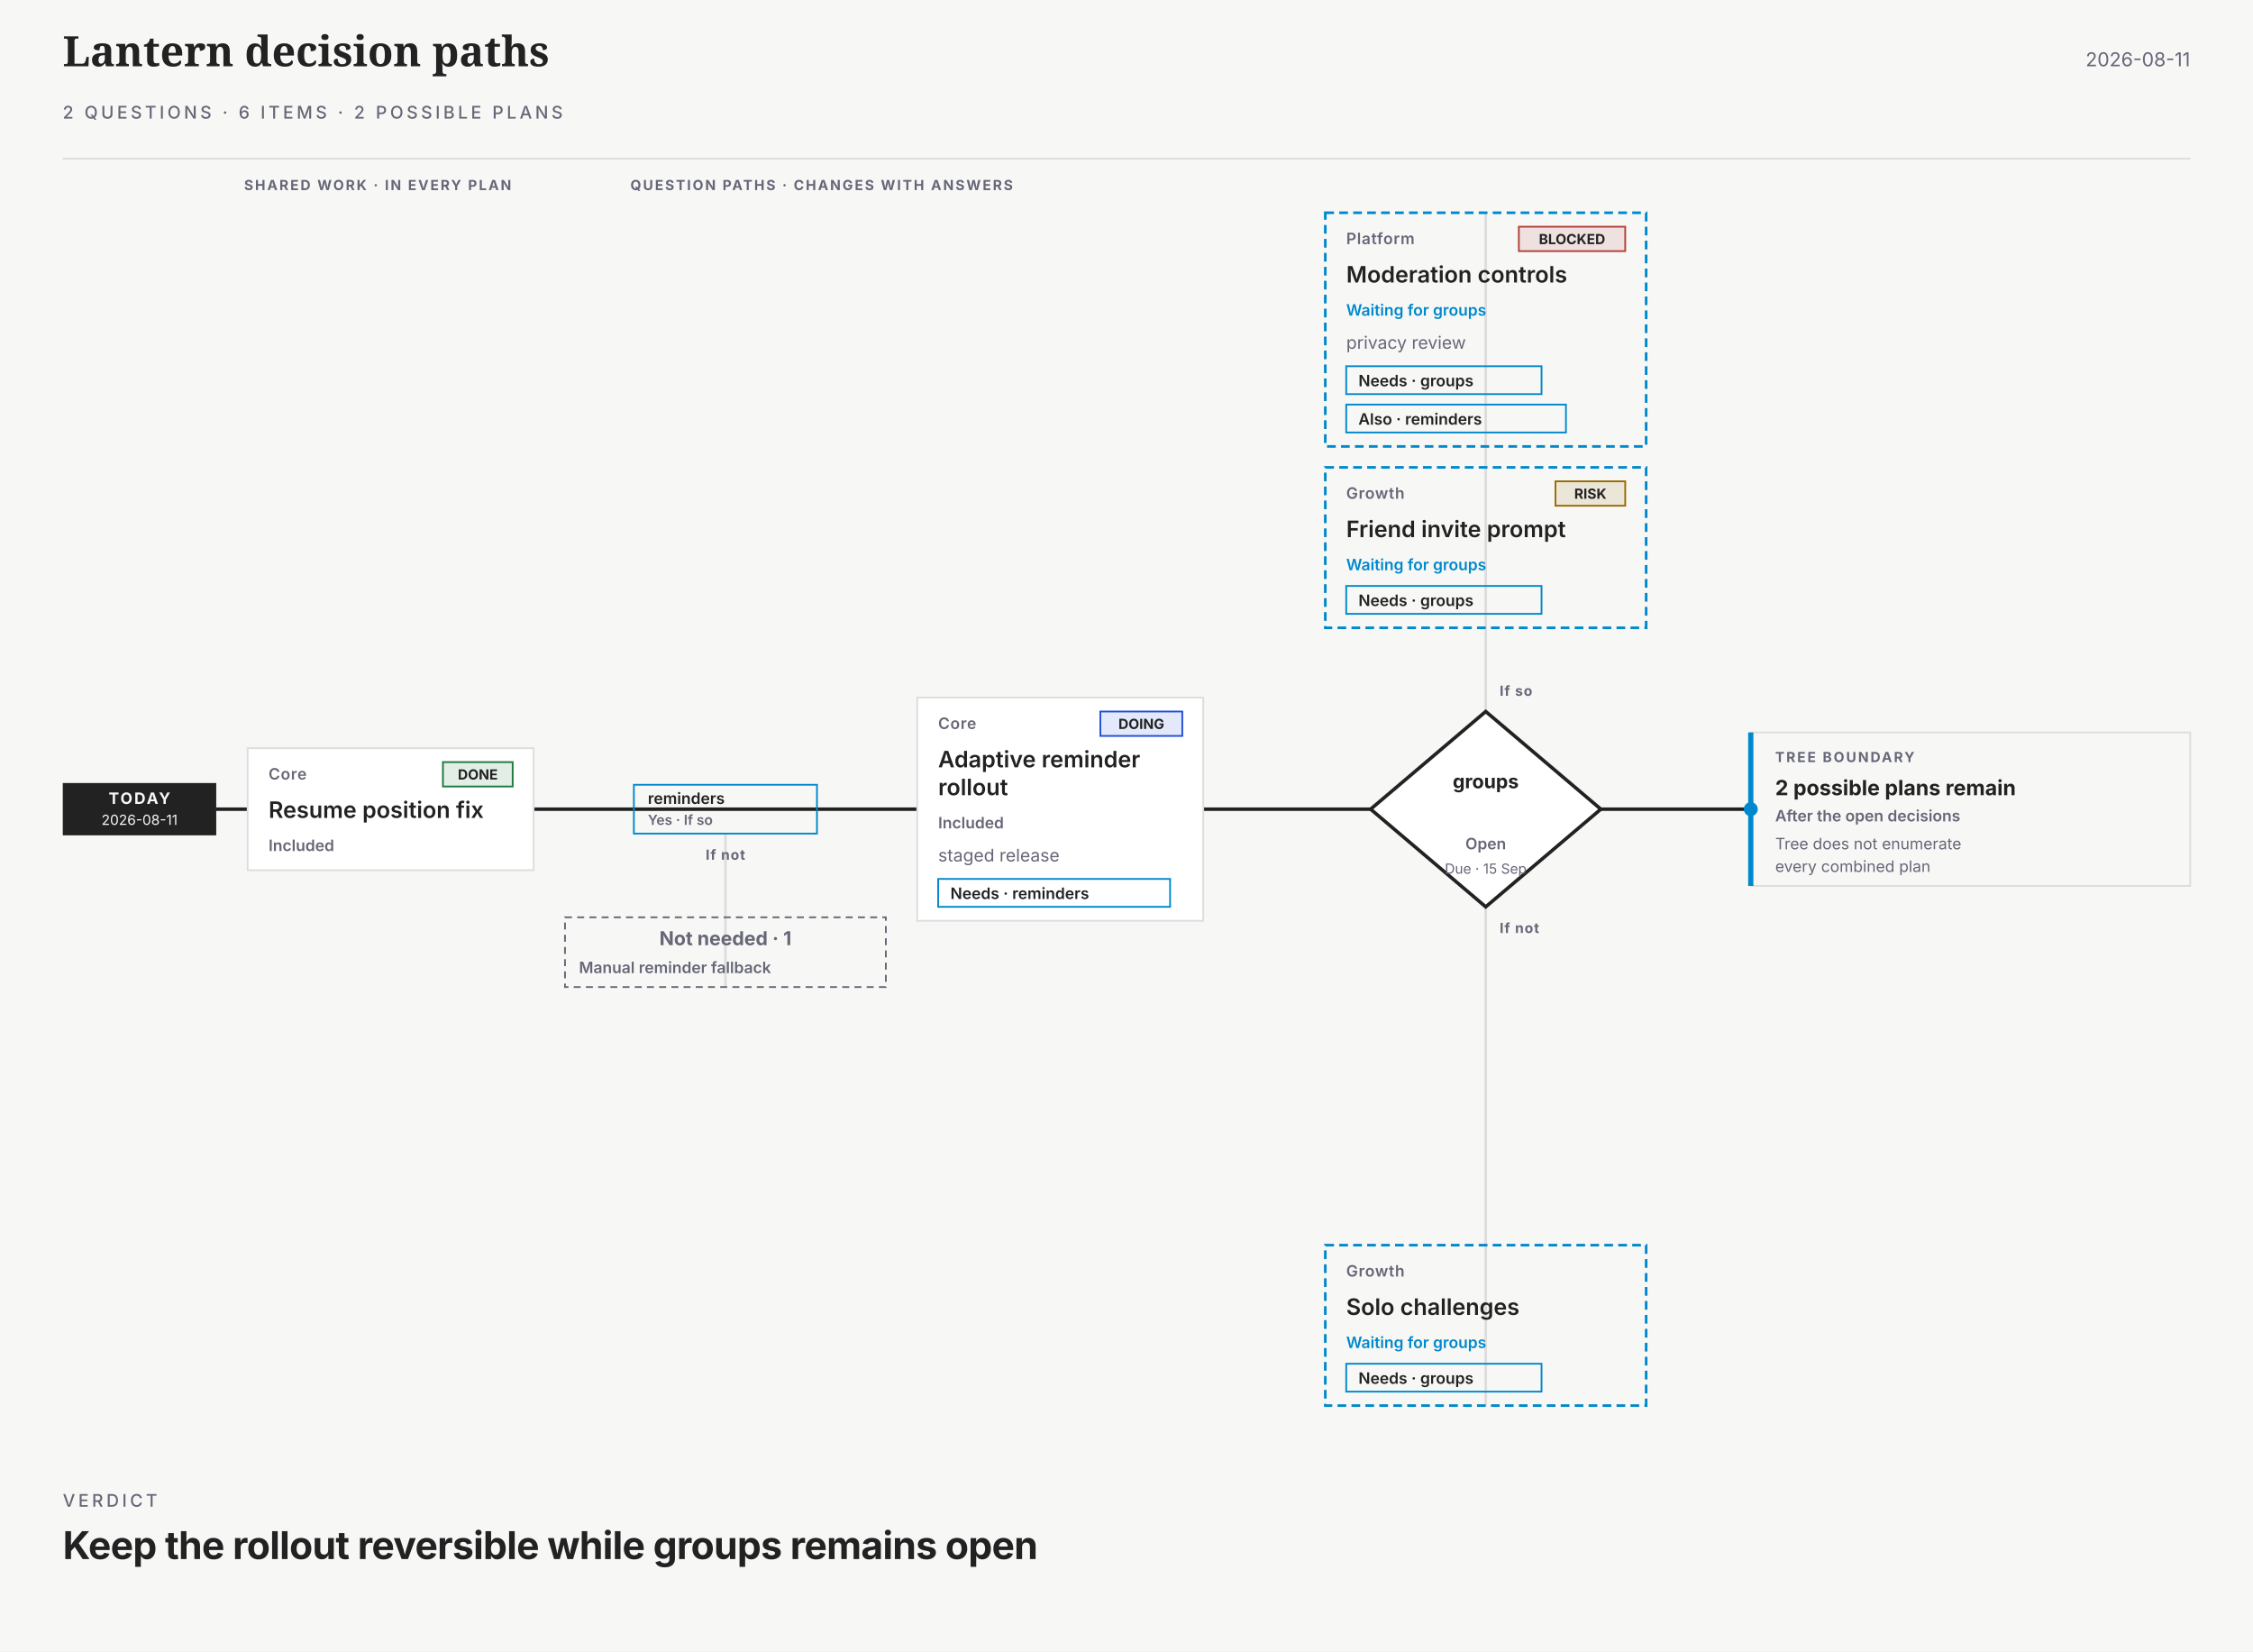
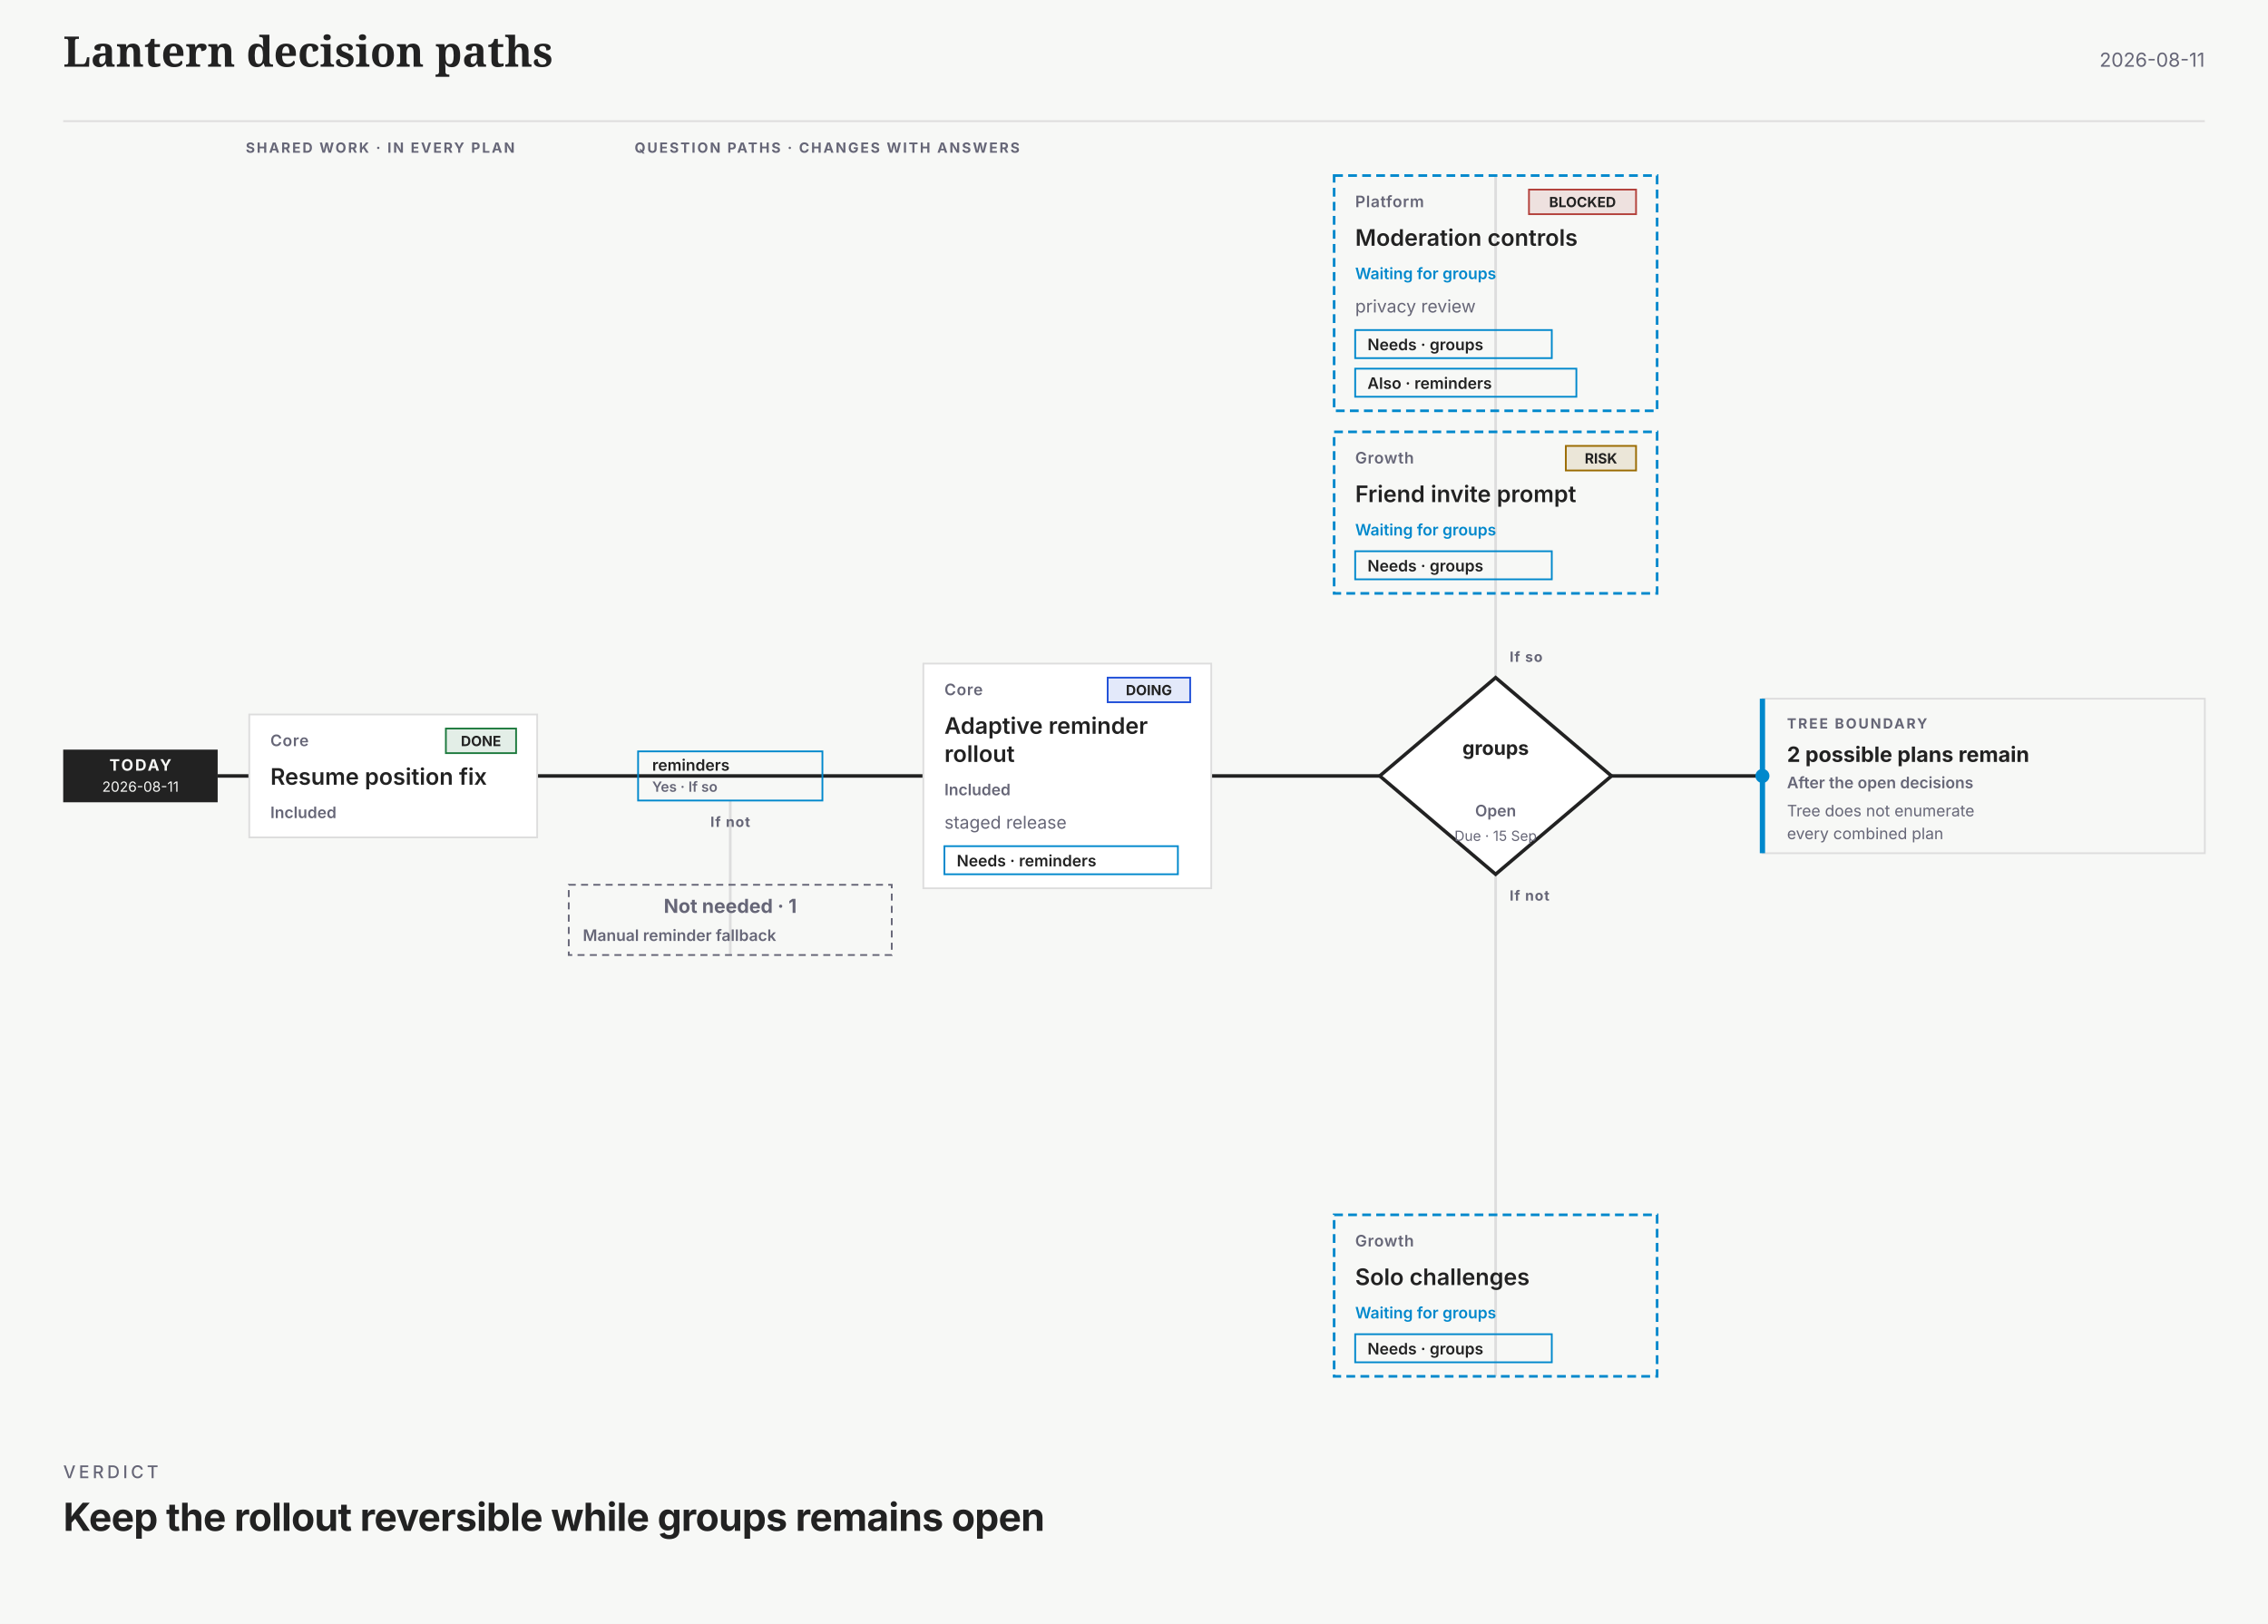
- <svg xmlns="http://www.w3.org/2000/svg" width="1292" height="947" viewBox="0 0 1292 947" data-theme="light" font-family="system-ui,-apple-system,'Segoe UI',sans-serif" role="img" aria-labelledby="paths-tree-name paths-tree-description">
+ <svg xmlns="http://www.w3.org/2000/svg" width="1292" height="925" viewBox="0 0 1292 925" data-theme="light" font-family="system-ui,-apple-system,'Segoe UI',sans-serif" role="img" aria-labelledby="paths-tree-name paths-tree-description">
  <defs>
    <pattern id="tree-assumed-yes" width="8" height="8" patternUnits="userSpaceOnUse">
      <rect x="0" y="0" width="8" height="8" fill="#fff" />
      <path d="M-2 8L8-2M2 10L10 2" fill="none" stroke="#08c" stroke-width="1" opacity="0.35" />
    </pattern>
    <pattern id="tree-assumed-no" width="8" height="8" patternUnits="userSpaceOnUse">
      <rect x="0" y="0" width="8" height="8" fill="#fff" />
      <path d="M-2 0L8 10M2-2L10 6" fill="none" stroke="#08c" stroke-width="1" opacity="0.35" />
    </pattern>
  </defs>
-   <rect x="0" y="0" width="1292" height="947" fill="#f7f8f6" />
+   <rect x="0" y="0" width="1292" height="925" fill="#f7f8f6" />
  <g data-kind="artifact-header">
    <text x="36" y="38" font-family="Charter,'Bitstream Charter',Georgia,serif" font-size="24" font-weight="700" fill="#222">Lantern decision paths</text>
    <text data-kind="artifact-date" x="1256" y="38" text-anchor="end" font-size="11" fill="#667">2026-08-11</text>
-     <g data-kind="artifact-metrics">
-       <text xml:space="preserve" x="36" y="68" font-family="system-ui,-apple-system,'Segoe UI',sans-serif" font-size="10" font-weight="500" letter-spacing="1.8" fill="#667">2 QUESTIONS · 6 ITEMS · 2 POSSIBLE PLANS</text>
-     </g>
-     <line x1="36" y1="91" x2="1256" y2="91" stroke="#ddd" stroke-width="1" opacity="1" />
+     <line x1="36" y1="69" x2="1256" y2="69" stroke="#ddd" stroke-width="1" opacity="1" />
  </g>
-   <g data-kind="tree-body" transform="translate(0 92)">
+   <g data-kind="tree-body" transform="translate(0 70)">
    <g data-kind="tree-region" data-region="shared-work">
      <rect x="132" y="0" width="184" height="744" fill="none" />
      <text x="140" y="17" font-size="8" font-weight="700" letter-spacing="1" fill="#667">SHARED WORK · IN EVERY PLAN</text>
    </g>
    <g data-kind="tree-region" data-region="question-paths">
      <rect x="353.5" y="0" width="912.5" height="744" fill="none" />
      <text x="361.5" y="17" font-size="8" font-weight="700" letter-spacing="1" fill="#667">QUESTION PATHS · CHANGES WITH ANSWERS</text>
    </g>
    <line x1="124" y1="372" x2="1004" y2="372" stroke="#222" stroke-width="2" opacity="1" />
    <line x1="852" y1="30" x2="852" y2="316" stroke="#ddd" stroke-width="1.5" opacity="1" />
    <line x1="852" y1="428" x2="852" y2="714" stroke="#ddd" stroke-width="1.5" opacity="1" />
    <line x1="416" y1="386" x2="416" y2="474" stroke="#ddd" stroke-width="1.5" opacity="1" />
    <g data-kind="today">
      <rect x="36" y="357" width="88" height="30" fill="#222" />
      <text x="80" y="369" font-size="9" font-weight="700" letter-spacing="1" text-anchor="middle" fill="#f7f8f6">TODAY</text>
      <text x="80" y="381" font-size="8" text-anchor="middle" fill="#f7f8f6">2026-08-11</text>
    </g>
    <g data-kind="item" data-treatment="normal" opacity="1">
      <rect x="142" y="337" width="164" height="70" fill="#fff" stroke="#ddd" stroke-width="1" />
      <text x="154" y="355" font-size="9" font-weight="600" letter-spacing="0.35" fill="#667">Core</text>
      <rect x="254" y="345" width="40" height="14" fill="#1D7A3E1F" stroke="#1D7A3E" stroke-width="1" />
      <text x="274" y="355" font-size="8" font-weight="700" text-anchor="middle" fill="#222">DONE</text>
      <text x="154" y="377" font-size="13" font-weight="600" fill="#222">Resume position fix</text>
      <text x="154" y="396" font-size="9" font-weight="600" fill="#667">Included</text>
    </g>
    <g data-kind="stump">
      <rect x="324" y="434" width="184" height="40" fill="none" stroke="#667" stroke-width="1" stroke-dasharray="4 3" />
      <text x="416" y="450" font-size="11" font-weight="700" text-anchor="middle" fill="#667">Not needed · 1</text>
      <text x="332" y="466" font-size="9" font-weight="600" fill="#667">Manual reminder fallback</text>
    </g>
    <text x="416" y="401" font-size="8" font-weight="700" letter-spacing="0.5" text-anchor="middle" fill="#667">If not</text>
    <g data-kind="breadcrumb">
      <rect x="363.5" y="358" width="105" height="28" fill="none" stroke="#08c" stroke-width="1" />
      <text x="371.5" y="369" font-size="9" font-weight="600" fill="#222">reminders</text>
      <text x="371.5" y="381" font-size="8" font-weight="600" fill="#667">Yes · If so</text>
    </g>
    <g data-kind="item" data-treatment="normal" opacity="1">
      <rect x="526" y="308" width="164" height="128" fill="#fff" stroke="#ddd" stroke-width="1" />
      <text x="538" y="326" font-size="9" font-weight="600" letter-spacing="0.35" fill="#667">Core</text>
      <rect x="631" y="316" width="47" height="14" fill="#1F4FD81F" stroke="#1F4FD8" stroke-width="1" />
      <text x="654.5" y="326" font-size="8" font-weight="700" text-anchor="middle" fill="#222">DOING</text>
      <text x="538" y="348" font-size="13" font-weight="600" fill="#222">Adaptive reminder</text>
      <text x="538" y="364" font-size="13" font-weight="600" fill="#222">rollout</text>
      <text x="538" y="383" font-size="9" font-weight="600" fill="#667">Included</text>
      <text x="538" y="402" font-size="10" fill="#667">staged release</text>
      <g data-kind="primary-dependency">
        <rect x="538" y="412" width="133" height="16" fill="none" stroke="#08c" stroke-width="1" />
        <text x="545" y="423.5" font-size="9" font-weight="600" fill="#222">Needs · reminders</text>
      </g>
    </g>
    <g data-kind="item" data-treatment="conditional" opacity="1">
      <rect x="760" y="176" width="184" height="92" fill="none" stroke="#08c" stroke-width="1.5" stroke-dasharray="5 3" />
      <text x="772" y="194" font-size="9" font-weight="600" letter-spacing="0.35" fill="#667">Growth</text>
      <rect x="892" y="184" width="40" height="14" fill="#9A6A001F" stroke="#9A6A00" stroke-width="1" />
      <text x="912" y="194" font-size="8" font-weight="700" text-anchor="middle" fill="#222">RISK</text>
      <text x="772" y="216" font-size="13" font-weight="600" fill="#222">Friend invite prompt</text>
      <text x="772" y="235" font-size="9" font-weight="600" fill="#08c">Waiting for groups</text>
      <g data-kind="primary-dependency">
        <rect x="772" y="244" width="112" height="16" fill="none" stroke="#08c" stroke-width="1" />
        <text x="779" y="255.5" font-size="9" font-weight="600" fill="#222">Needs · groups</text>
      </g>
    </g>
    <g data-kind="item" data-treatment="conditional" opacity="1">
      <rect x="760" y="30" width="184" height="134" fill="none" stroke="#08c" stroke-width="1.5" stroke-dasharray="5 3" />
      <text x="772" y="48" font-size="9" font-weight="600" letter-spacing="0.35" fill="#667">Platform</text>
      <rect x="871" y="38" width="61" height="14" fill="#B3403A1F" stroke="#B3403A" stroke-width="1" />
      <text x="901.5" y="48" font-size="8" font-weight="700" text-anchor="middle" fill="#222">BLOCKED</text>
      <text x="772" y="70" font-size="13" font-weight="600" fill="#222">Moderation controls</text>
      <text x="772" y="89" font-size="9" font-weight="600" fill="#08c">Waiting for groups</text>
      <text x="772" y="108" font-size="10" fill="#667">privacy review</text>
      <g data-kind="primary-dependency">
        <rect x="772" y="118" width="112" height="16" fill="none" stroke="#08c" stroke-width="1" />
        <text x="779" y="129.5" font-size="9" font-weight="600" fill="#222">Needs · groups</text>
      </g>
      <g data-kind="secondary-dependency">
        <rect x="772" y="140" width="126" height="16" fill="none" stroke="#08c" stroke-width="1" />
        <text x="779" y="151.5" font-size="9" font-weight="600" fill="#222">Also · reminders</text>
      </g>
    </g>
    <g data-kind="item" data-treatment="conditional" opacity="1">
      <rect x="760" y="622" width="184" height="92" fill="none" stroke="#08c" stroke-width="1.5" stroke-dasharray="5 3" />
      <text x="772" y="640" font-size="9" font-weight="600" letter-spacing="0.35" fill="#667">Growth</text>
      <text x="772" y="662" font-size="13" font-weight="600" fill="#222">Solo challenges</text>
      <text x="772" y="681" font-size="9" font-weight="600" fill="#08c">Waiting for groups</text>
      <g data-kind="primary-dependency">
        <rect x="772" y="690" width="112" height="16" fill="none" stroke="#08c" stroke-width="1" />
        <text x="779" y="701.5" font-size="9" font-weight="600" fill="#222">Needs · groups</text>
      </g>
    </g>
    <text x="860" y="307" font-size="8" font-weight="700" letter-spacing="0.5" text-anchor="start" fill="#667">If so</text>
    <text x="860" y="443" font-size="8" font-weight="700" letter-spacing="0.5" text-anchor="start" fill="#667">If not</text>
    <g data-kind="question">
      <polygon points="852,316 918,372 852,428 786,372" fill="#fff" stroke="#222" stroke-width="2" />
      <text x="852" y="360" font-size="11" font-weight="700" text-anchor="middle" fill="#222">groups</text>
      <text x="852" y="395" font-size="9" font-weight="600" text-anchor="middle" fill="#667">Open</text>
      <text x="852" y="409" font-size="8" text-anchor="middle" fill="#667">Due · 15 Sep</text>
    </g>
    <g data-kind="tree-terminal" data-state="count">
      <rect x="1004" y="328" width="252" height="88" fill="none" stroke="#ddd" stroke-width="1" />
      <line x1="1004" y1="328" x2="1004" y2="416" stroke="#08c" stroke-width="3" opacity="1" />
      <circle cx="1004" cy="372" r="4" fill="#08c" />
      <text x="1018" y="345" font-size="8" font-weight="700" letter-spacing="1" fill="#667">TREE BOUNDARY</text>
      <text x="1018" y="364" font-size="12" font-weight="700" fill="#222">2 possible plans remain</text>
      <text x="1018" y="379" font-size="9" font-weight="600" fill="#667">After the open decisions</text>
      <text x="1018" y="395" font-size="9" fill="#667">Tree does not enumerate</text>
      <text x="1018" y="408" font-size="9" fill="#667">every combined plan</text>
    </g>
  </g>
  <g data-kind="artifact-verdict">
-     <text xml:space="preserve" x="36" y="864" font-family="system-ui,-apple-system,'Segoe UI',sans-serif" font-size="10" font-weight="500" letter-spacing="1.8" fill="#667">VERDICT</text>
-     <text xml:space="preserve" x="36" y="894" font-family="system-ui,-apple-system,'Segoe UI',sans-serif" font-size="22" font-weight="700" letter-spacing="-0.33" fill="#222">Keep the rollout reversible while groups remains open</text>
+     <text xml:space="preserve" x="36" y="842" font-family="system-ui,-apple-system,'Segoe UI',sans-serif" font-size="10" font-weight="500" letter-spacing="1.8" fill="#667">VERDICT</text>
+     <text xml:space="preserve" x="36" y="872" font-family="system-ui,-apple-system,'Segoe UI',sans-serif" font-size="22" font-weight="700" letter-spacing="-0.33" fill="#222">Keep the rollout reversible while groups remains open</text>
  </g>
</svg>
